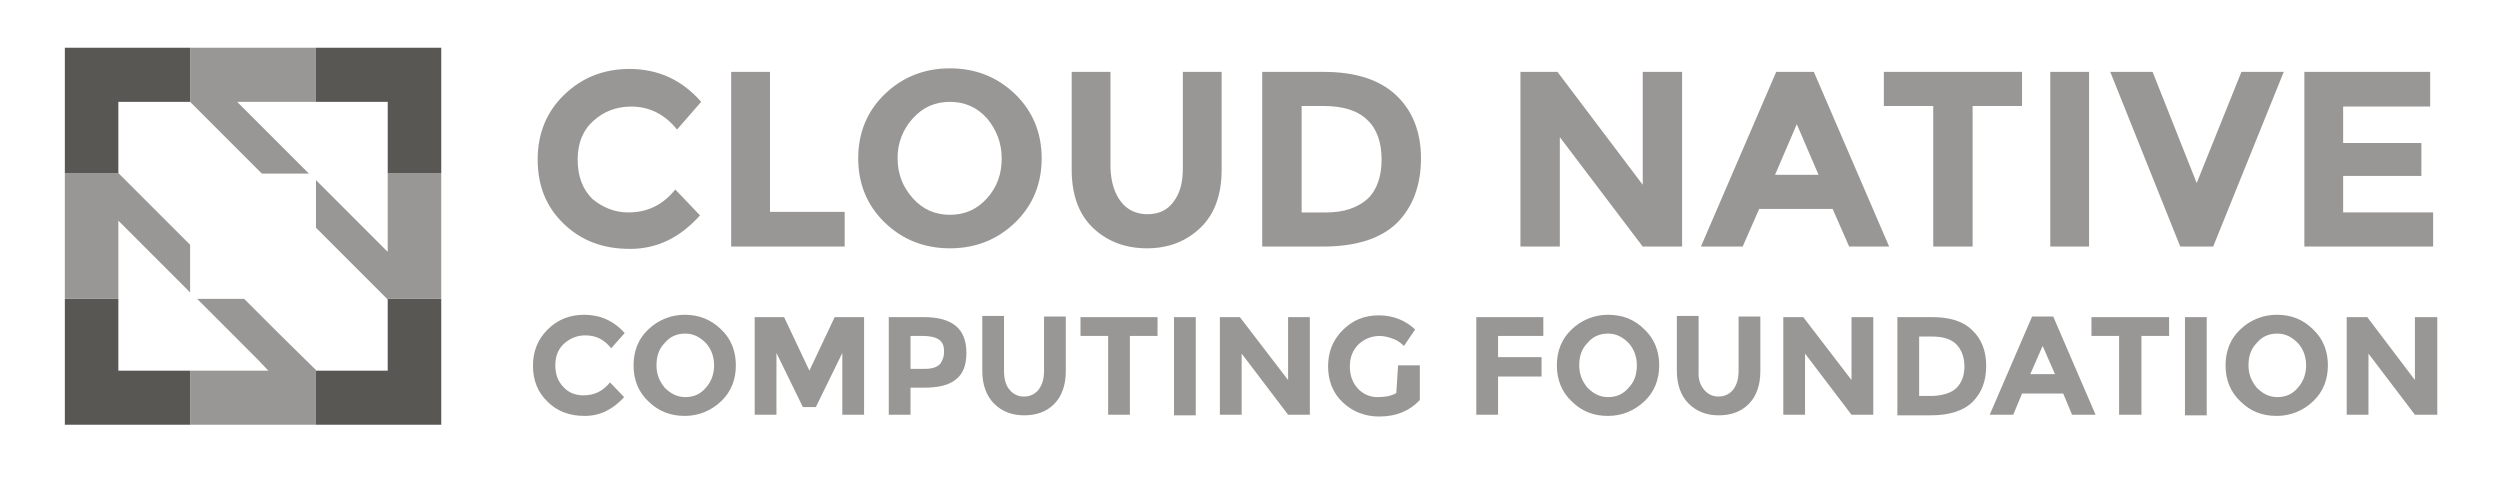
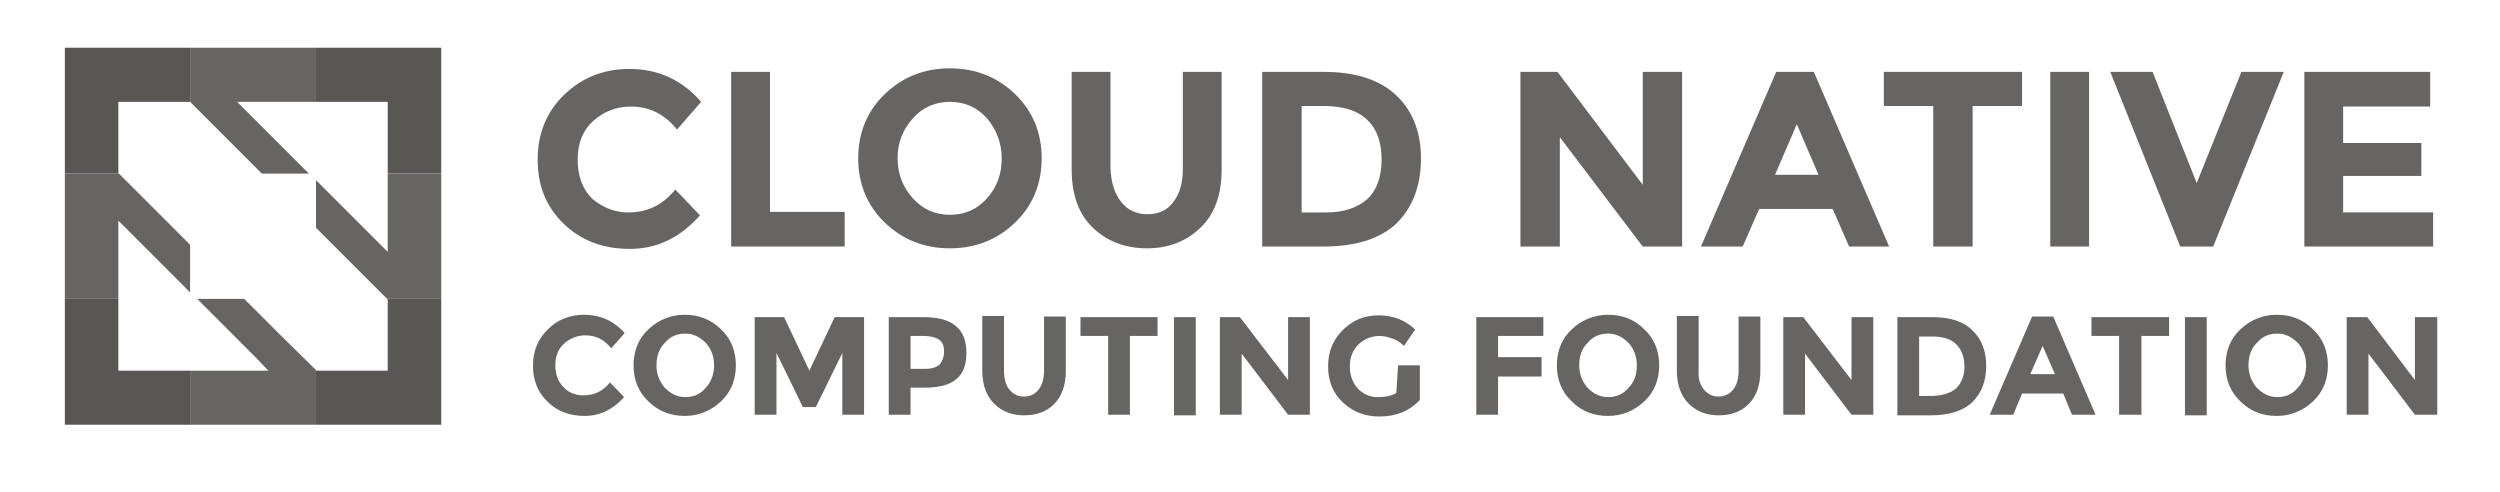
<svg xmlns="http://www.w3.org/2000/svg" width="122" height="24" fill="none">
-   <path d="M30.658 10.367c.947 0 1.693-.373 2.296-1.12l1.206 1.263c-.976 1.091-2.096 1.636-3.416 1.636-1.32 0-2.382-.402-3.243-1.234-.86-.832-1.263-1.865-1.263-3.128 0-1.263.43-2.325 1.292-3.157.86-.832 1.923-1.263 3.186-1.263 1.406 0 2.582.545 3.5 1.607l-1.176 1.35c-.602-.747-1.349-1.12-2.238-1.12-.718 0-1.32.23-1.837.689-.517.459-.775 1.09-.775 1.894 0 .804.23 1.435.717 1.923.488.402 1.062.66 1.751.66Zm5.023 1.664V3.508h1.894v6.83h3.645v1.694h-5.54Zm13.862-1.176c-.861.832-1.923 1.263-3.186 1.263s-2.325-.43-3.186-1.263c-.86-.832-1.291-1.894-1.291-3.128 0-1.235.43-2.296 1.291-3.129.861-.832 1.923-1.263 3.186-1.263s2.325.431 3.186 1.263c.86.833 1.291 1.894 1.291 3.129 0 1.234-.43 2.296-1.291 3.128Zm-.66-3.128c0-.747-.259-1.407-.718-1.952-.488-.545-1.09-.804-1.808-.804s-1.32.259-1.808.804a2.807 2.807 0 0 0-.746 1.952c0 .774.258 1.406.746 1.951.488.545 1.09.804 1.808.804.717 0 1.32-.259 1.808-.804s.718-1.177.718-1.951Zm5.826 2.123c.315.402.746.603 1.291.603.545 0 .976-.2 1.263-.603.316-.402.459-.947.459-1.607V3.508h1.894v4.764c0 1.234-.344 2.181-1.033 2.841-.689.66-1.55 1.005-2.612 1.005-1.061 0-1.951-.345-2.64-1.005-.689-.66-1.033-1.607-1.033-2.841V3.508h1.894v4.706c.029.69.2 1.234.517 1.636ZM68.11 4.627c.804.746 1.234 1.78 1.234 3.1s-.401 2.382-1.176 3.156c-.804.775-2.01 1.149-3.616 1.149h-2.956V3.508h3.013c1.521 0 2.698.373 3.501 1.119Zm-1.377 5.08c.459-.43.689-1.09.689-1.923 0-.832-.23-1.492-.69-1.923-.458-.46-1.176-.689-2.152-.689H63.52v5.195h1.206c.86 0 1.52-.23 2.009-.66Zm13.431-6.2h1.923v8.524h-1.923L76.12 6.693v5.338h-1.923V3.508h1.808l4.161 5.51v-5.51Zm10.074 8.524-.804-1.836h-3.587l-.804 1.836h-2.037l3.673-8.523h1.837l3.674 8.523h-1.952Zm-2.554-5.97-1.062 2.47h2.123l-1.061-2.47Zm8.58-.889v6.86h-1.922v-6.86h-2.41V3.508h6.744v1.664h-2.411Zm3.789-1.664h1.894v8.523h-1.894V3.508Zm7.146 5.424 2.182-5.424h2.066l-3.444 8.523h-1.607l-3.415-8.523h2.066l2.152 5.424Zm11.394-5.424V5.2h-4.247v1.78h3.817v1.607h-3.817v1.779h4.391v1.664h-6.285V3.508h6.141ZM28.477 19.293c.517 0 .947-.201 1.291-.632l.69.718c-.546.602-1.177.918-1.924.918-.746 0-1.348-.23-1.808-.689-.488-.459-.717-1.062-.717-1.75 0-.718.23-1.292.717-1.78.488-.488 1.09-.717 1.78-.717.775 0 1.435.287 1.98.89l-.66.745c-.345-.43-.746-.63-1.263-.63-.402 0-.746.143-1.033.4-.287.26-.43.604-.43 1.063 0 .459.143.803.401 1.062.258.287.603.402.976.402Zm6.716.287c-.488.459-1.09.717-1.78.717-.688 0-1.291-.23-1.78-.718-.487-.459-.716-1.061-.716-1.75 0-.689.229-1.292.717-1.75a2.543 2.543 0 0 1 1.78-.718c.688 0 1.29.23 1.779.717.488.46.717 1.062.717 1.75 0 .69-.23 1.292-.717 1.752Zm-.345-1.751c0-.43-.143-.804-.401-1.09-.288-.288-.603-.46-1.005-.46-.402 0-.746.143-1.005.46-.286.286-.401.66-.401 1.09 0 .43.143.775.401 1.09.288.287.603.46 1.005.46.402 0 .746-.144 1.005-.46.258-.287.401-.66.401-1.09Zm6.257-.603-1.292 2.64h-.631l-1.291-2.64v3.014h-1.062v-4.764h1.435l1.234 2.611 1.234-2.611h1.435v4.764h-1.062v-3.014Zm5.539-1.32c.344.287.517.717.517 1.32 0 .603-.173 1.033-.517 1.292-.344.287-.861.401-1.579.401h-.631v1.32h-1.062v-4.764h1.693c.718 0 1.235.144 1.579.43Zm-.775 1.865a.974.974 0 0 0 .2-.631c0-.287-.085-.46-.257-.574-.173-.115-.43-.172-.775-.172h-.603V18h.718c.344 0 .573-.086.717-.23Zm3.387 1.235a.87.87 0 0 0 .717.344.87.87 0 0 0 .718-.345c.172-.23.258-.516.258-.918v-2.64h1.062v2.669c0 .689-.201 1.234-.574 1.607-.373.373-.861.545-1.464.545s-1.09-.2-1.464-.574c-.373-.373-.574-.918-.574-1.607v-2.669h1.062v2.698c0 .373.086.689.259.89Zm5.883-2.612v3.846h-1.062v-3.846h-1.349v-.918h3.76v.918h-1.349Zm2.152-.918h1.062v4.792h-1.062v-4.793Zm5.568 0h1.062v4.764H62.86l-2.267-2.985v2.985H59.53v-4.764h.976l2.353 3.07v-3.07Zm5.367 2.353h1.062v1.693c-.488.517-1.12.804-1.98.804-.689 0-1.292-.23-1.78-.69-.488-.458-.717-1.061-.717-1.75 0-.717.23-1.291.717-1.78.488-.487 1.062-.717 1.751-.717.689 0 1.292.23 1.78.69l-.546.803c-.2-.201-.402-.316-.603-.373a1.856 1.856 0 0 0-.573-.115c-.402 0-.747.143-1.034.402-.287.287-.43.631-.43 1.09 0 .46.143.804.402 1.09.258.26.574.403.947.403s.689-.058.918-.201l.086-1.35Zm7.089-2.354v.919h-2.21v1.033h2.124v.947h-2.124v1.866h-1.062v-4.764h3.272Zm4.936 4.104c-.488.46-1.09.718-1.779.718-.718 0-1.291-.23-1.78-.718-.487-.459-.717-1.061-.717-1.75 0-.689.23-1.292.718-1.75a2.543 2.543 0 0 1 1.779-.718c.718 0 1.291.23 1.78.717.487.46.717 1.062.717 1.75 0 .69-.23 1.292-.718 1.752Zm-.373-1.75c0-.43-.143-.804-.401-1.09-.288-.288-.603-.46-1.005-.46-.402 0-.746.143-1.004.46-.288.286-.402.66-.402 1.09 0 .43.143.775.401 1.09.287.287.603.46 1.005.46.402 0 .746-.144 1.005-.46.286-.287.401-.66.401-1.09Zm3.272 1.177a.87.87 0 0 0 .718.344.87.87 0 0 0 .717-.345c.172-.23.258-.516.258-.918v-2.64h1.062v2.669c0 .689-.2 1.234-.574 1.607-.373.373-.86.545-1.463.545-.603 0-1.091-.2-1.464-.574-.373-.373-.574-.918-.574-1.607v-2.669h1.062v2.698c-.029.373.086.689.258.89Zm7.204-3.53h1.062v4.764h-1.062l-2.268-2.985v2.985h-1.061v-4.764H88l2.354 3.07v-3.07Zm5.883.63c.46.431.689 1.005.689 1.752 0 .746-.23 1.32-.66 1.75-.43.43-1.12.66-2.038.66h-1.636v-4.793h1.694c.86 0 1.52.201 1.951.632Zm-.775 2.842c.259-.258.402-.603.402-1.062 0-.459-.143-.832-.402-1.09-.258-.259-.66-.373-1.205-.373h-.603v2.898h.689c.488-.029.861-.143 1.12-.373Zm5.654 1.292-.43-1.034h-2.01l-.43 1.034h-1.148l2.067-4.793h1.033l2.066 4.793h-1.148Zm-1.435-3.358-.603 1.377h1.206l-.603-1.377Zm4.822-.488v3.846h-1.091v-3.846h-1.349v-.918h3.789v.918h-1.349Zm2.123-.918h1.062v4.792h-1.062v-4.793Zm6.257 4.103a2.544 2.544 0 0 1-1.779.718c-.718 0-1.292-.23-1.78-.718-.488-.459-.717-1.061-.717-1.75 0-.689.229-1.292.717-1.75a2.545 2.545 0 0 1 1.78-.718c.717 0 1.291.23 1.779.717.488.46.718 1.062.718 1.75 0 .69-.23 1.292-.718 1.752Zm-.344-1.75c0-.43-.144-.804-.402-1.09-.287-.288-.603-.46-1.005-.46-.401 0-.746.143-1.004.46-.287.286-.402.66-.402 1.09 0 .43.144.775.402 1.09.287.287.603.46 1.004.46.402 0 .747-.144 1.005-.46.258-.287.402-.66.402-1.09Zm5.309-2.354h1.091v4.765h-1.091l-2.267-2.985v2.985h-1.062v-4.764h1.004l2.325 3.07v-3.07Z" fill="#999795" />
+   <path d="M30.658 10.367c.947 0 1.693-.373 2.296-1.12l1.206 1.263c-.976 1.091-2.096 1.636-3.416 1.636-1.32 0-2.382-.402-3.243-1.234-.86-.832-1.263-1.865-1.263-3.128 0-1.263.43-2.325 1.292-3.157.86-.832 1.923-1.263 3.186-1.263 1.406 0 2.582.545 3.5 1.607l-1.176 1.35c-.602-.747-1.349-1.12-2.238-1.12-.718 0-1.32.23-1.837.689-.517.459-.775 1.09-.775 1.894 0 .804.23 1.435.717 1.923.488.402 1.062.66 1.751.66Zm5.023 1.664V3.508h1.894v6.83h3.645v1.694h-5.54Zm13.862-1.176c-.861.832-1.923 1.263-3.186 1.263s-2.325-.43-3.186-1.263c-.86-.832-1.291-1.894-1.291-3.128 0-1.235.43-2.296 1.291-3.129.861-.832 1.923-1.263 3.186-1.263s2.325.431 3.186 1.263c.86.833 1.291 1.894 1.291 3.129 0 1.234-.43 2.296-1.291 3.128Zm-.66-3.128c0-.747-.259-1.407-.718-1.952-.488-.545-1.09-.804-1.808-.804s-1.32.259-1.808.804a2.807 2.807 0 0 0-.746 1.952c0 .774.258 1.406.746 1.951.488.545 1.09.804 1.808.804.717 0 1.32-.259 1.808-.804s.718-1.177.718-1.951Zm5.826 2.123c.315.402.746.603 1.291.603.545 0 .976-.2 1.263-.603.316-.402.459-.947.459-1.607V3.508h1.894v4.764c0 1.234-.344 2.181-1.033 2.841-.689.66-1.55 1.005-2.612 1.005-1.061 0-1.951-.345-2.64-1.005-.689-.66-1.033-1.607-1.033-2.841V3.508h1.894v4.706c.029.69.2 1.234.517 1.636ZM68.11 4.627c.804.746 1.234 1.78 1.234 3.1s-.401 2.382-1.176 3.156c-.804.775-2.01 1.149-3.616 1.149h-2.956V3.508h3.013c1.521 0 2.698.373 3.501 1.119Zm-1.377 5.08c.459-.43.689-1.09.689-1.923 0-.832-.23-1.492-.69-1.923-.458-.46-1.176-.689-2.152-.689H63.52v5.195h1.206c.86 0 1.52-.23 2.009-.66Zm13.431-6.2h1.923v8.524h-1.923L76.12 6.693v5.338h-1.923V3.508h1.808l4.161 5.51v-5.51Zm10.074 8.524-.804-1.836h-3.587l-.804 1.836h-2.037l3.673-8.523h1.837l3.674 8.523h-1.952Zm-2.554-5.97-1.062 2.47h2.123l-1.061-2.47Zm8.58-.889v6.86h-1.922v-6.86h-2.41V3.508h6.744v1.664h-2.411Zm3.789-1.664h1.894v8.523h-1.894V3.508Zm7.146 5.424 2.182-5.424h2.066l-3.444 8.523h-1.607l-3.415-8.523h2.066l2.152 5.424Zm11.394-5.424V5.2h-4.247v1.78h3.817v1.607h-3.817v1.779h4.391v1.664h-6.285V3.508h6.141ZM28.477 19.293c.517 0 .947-.201 1.291-.632l.69.718c-.546.602-1.177.918-1.924.918-.746 0-1.348-.23-1.808-.689-.488-.459-.717-1.062-.717-1.75 0-.718.23-1.292.717-1.78.488-.488 1.09-.717 1.78-.717.775 0 1.435.287 1.98.89l-.66.745c-.345-.43-.746-.63-1.263-.63-.402 0-.746.143-1.033.4-.287.26-.43.604-.43 1.063 0 .459.143.803.401 1.062.258.287.603.402.976.402Zm6.716.287c-.488.459-1.09.717-1.78.717-.688 0-1.291-.23-1.78-.718-.487-.459-.716-1.061-.716-1.75 0-.689.229-1.292.717-1.75a2.543 2.543 0 0 1 1.78-.718c.688 0 1.29.23 1.779.717.488.46.717 1.062.717 1.75 0 .69-.23 1.292-.717 1.752Zm-.345-1.751c0-.43-.143-.804-.401-1.09-.288-.288-.603-.46-1.005-.46-.402 0-.746.143-1.005.46-.286.286-.401.66-.401 1.09 0 .43.143.775.401 1.09.288.287.603.46 1.005.46.402 0 .746-.144 1.005-.46.258-.287.401-.66.401-1.09Zm6.257-.603-1.292 2.64h-.631l-1.291-2.64v3.014h-1.062v-4.764h1.435l1.234 2.611 1.234-2.611h1.435v4.764h-1.062v-3.014Zm5.539-1.32c.344.287.517.717.517 1.32 0 .603-.173 1.033-.517 1.292-.344.287-.861.401-1.579.401h-.631v1.32h-1.062v-4.764h1.693c.718 0 1.235.144 1.579.43Zm-.775 1.865a.974.974 0 0 0 .2-.631c0-.287-.085-.46-.257-.574-.173-.115-.43-.172-.775-.172h-.603V18h.718c.344 0 .573-.086.717-.23Zm3.387 1.235a.87.87 0 0 0 .717.344.87.87 0 0 0 .718-.345c.172-.23.258-.516.258-.918v-2.64h1.062v2.669c0 .689-.201 1.234-.574 1.607-.373.373-.861.545-1.464.545s-1.09-.2-1.464-.574c-.373-.373-.574-.918-.574-1.607v-2.669h1.062v2.698c0 .373.086.689.259.89Zm5.883-2.612v3.846h-1.062v-3.846h-1.349v-.918h3.76v.918h-1.349Zm2.152-.918h1.062v4.792h-1.062v-4.793Zm5.568 0h1.062v4.764H62.86l-2.267-2.985v2.985H59.53v-4.764h.976l2.353 3.07v-3.07Zm5.367 2.353h1.062v1.693c-.488.517-1.12.804-1.98.804-.689 0-1.292-.23-1.78-.69-.488-.458-.717-1.061-.717-1.75 0-.717.23-1.291.717-1.78.488-.487 1.062-.717 1.751-.717.689 0 1.292.23 1.78.69l-.546.803c-.2-.201-.402-.316-.603-.373a1.856 1.856 0 0 0-.573-.115c-.402 0-.747.143-1.034.402-.287.287-.43.631-.43 1.09 0 .46.143.804.402 1.09.258.26.574.403.947.403s.689-.058.918-.201l.086-1.35Zm7.089-2.354v.919h-2.21v1.033h2.124v.947h-2.124v1.866h-1.062v-4.764h3.272Zm4.936 4.104c-.488.46-1.09.718-1.779.718-.718 0-1.291-.23-1.78-.718-.487-.459-.717-1.061-.717-1.75 0-.689.23-1.292.718-1.75a2.543 2.543 0 0 1 1.779-.718c.718 0 1.291.23 1.78.717.487.46.717 1.062.717 1.75 0 .69-.23 1.292-.718 1.752Zm-.373-1.75c0-.43-.143-.804-.401-1.09-.288-.288-.603-.46-1.005-.46-.402 0-.746.143-1.004.46-.288.286-.402.66-.402 1.09 0 .43.143.775.401 1.09.287.287.603.46 1.005.46.402 0 .746-.144 1.005-.46.286-.287.401-.66.401-1.09Zm3.272 1.177a.87.87 0 0 0 .718.344.87.87 0 0 0 .717-.345c.172-.23.258-.516.258-.918v-2.64h1.062v2.669c0 .689-.2 1.234-.574 1.607-.373.373-.86.545-1.463.545-.603 0-1.091-.2-1.464-.574-.373-.373-.574-.918-.574-1.607v-2.669h1.062v2.698c-.029.373.086.689.258.89Zm7.204-3.53h1.062v4.764h-1.062l-2.268-2.985v2.985h-1.061v-4.764H88l2.354 3.07v-3.07Zm5.883.63c.46.431.689 1.005.689 1.752 0 .746-.23 1.32-.66 1.75-.43.43-1.12.66-2.038.66h-1.636v-4.793h1.694c.86 0 1.52.201 1.951.632Zm-.775 2.842c.259-.258.402-.603.402-1.062 0-.459-.143-.832-.402-1.09-.258-.259-.66-.373-1.205-.373h-.603v2.898h.689c.488-.029.861-.143 1.12-.373Zm5.654 1.292-.43-1.034h-2.01l-.43 1.034h-1.148l2.067-4.793h1.033l2.066 4.793h-1.148Zm-1.435-3.358-.603 1.377h1.206l-.603-1.377Zm4.822-.488v3.846h-1.091v-3.846h-1.349v-.918h3.789v.918h-1.349Zm2.123-.918h1.062v4.792h-1.062v-4.793Zm6.257 4.103a2.544 2.544 0 0 1-1.779.718c-.718 0-1.292-.23-1.78-.718-.488-.459-.717-1.061-.717-1.75 0-.689.229-1.292.717-1.75a2.545 2.545 0 0 1 1.78-.718c.717 0 1.291.23 1.779.717.488.46.718 1.062.718 1.75 0 .69-.23 1.292-.718 1.752Zm-.344-1.75c0-.43-.144-.804-.402-1.09-.287-.288-.603-.46-1.005-.46-.401 0-.746.143-1.004.46-.287.286-.402.66-.402 1.09 0 .43.144.775.402 1.09.287.287.603.46 1.004.46.402 0 .747-.144 1.005-.46.258-.287.402-.66.402-1.09Zm5.309-2.354h1.091v4.765h-1.091l-2.267-2.985v2.985h-1.062v-4.764h1.004l2.325 3.07v-3.07Z" fill="#666564" />
  <path d="M5.776 14.586H3.164v6.142h6.113v-2.64H5.776v-3.502Zm13.144.029v3.472H15.42v-.029 2.67h6.113v-6.142h-2.64l.028.029ZM3.164 8.473h2.64l-.028-.029V4.971h3.501v-2.64H3.164v6.142ZM15.42 2.33v2.64h3.501v3.502h2.612V2.33h-6.113Z" fill="#12100C" fill-opacity=".7" />
-   <path d="M15.075 8.473 11.573 4.97h3.846v-2.64H9.277v2.64l3.502 3.502h2.296Zm-3.157 6.113H9.622l2.898 2.899.574.602H9.277v2.64h6.142v-2.669l-1.75-1.721-1.752-1.751Zm7.002-6.113v3.817l-.603-.603L15.42 8.79v2.324l1.722 1.722 1.75 1.75h2.64V8.474h-2.61Zm-9.643 3.472L5.804 8.473h-2.64v6.113h2.612v-3.817l3.501 3.501v-2.325Z" fill="#999795" />
+   <path d="M15.075 8.473 11.573 4.97h3.846v-2.64H9.277v2.64l3.502 3.502h2.296Zm-3.157 6.113H9.622l2.898 2.899.574.602H9.277v2.64h6.142v-2.669l-1.75-1.721-1.752-1.751Zm7.002-6.113v3.817l-.603-.603L15.42 8.79v2.324l1.722 1.722 1.75 1.75h2.64V8.474h-2.61Zm-9.643 3.472L5.804 8.473h-2.64v6.113h2.612v-3.817l3.501 3.501v-2.325Z" fill="#666564" />
</svg>
